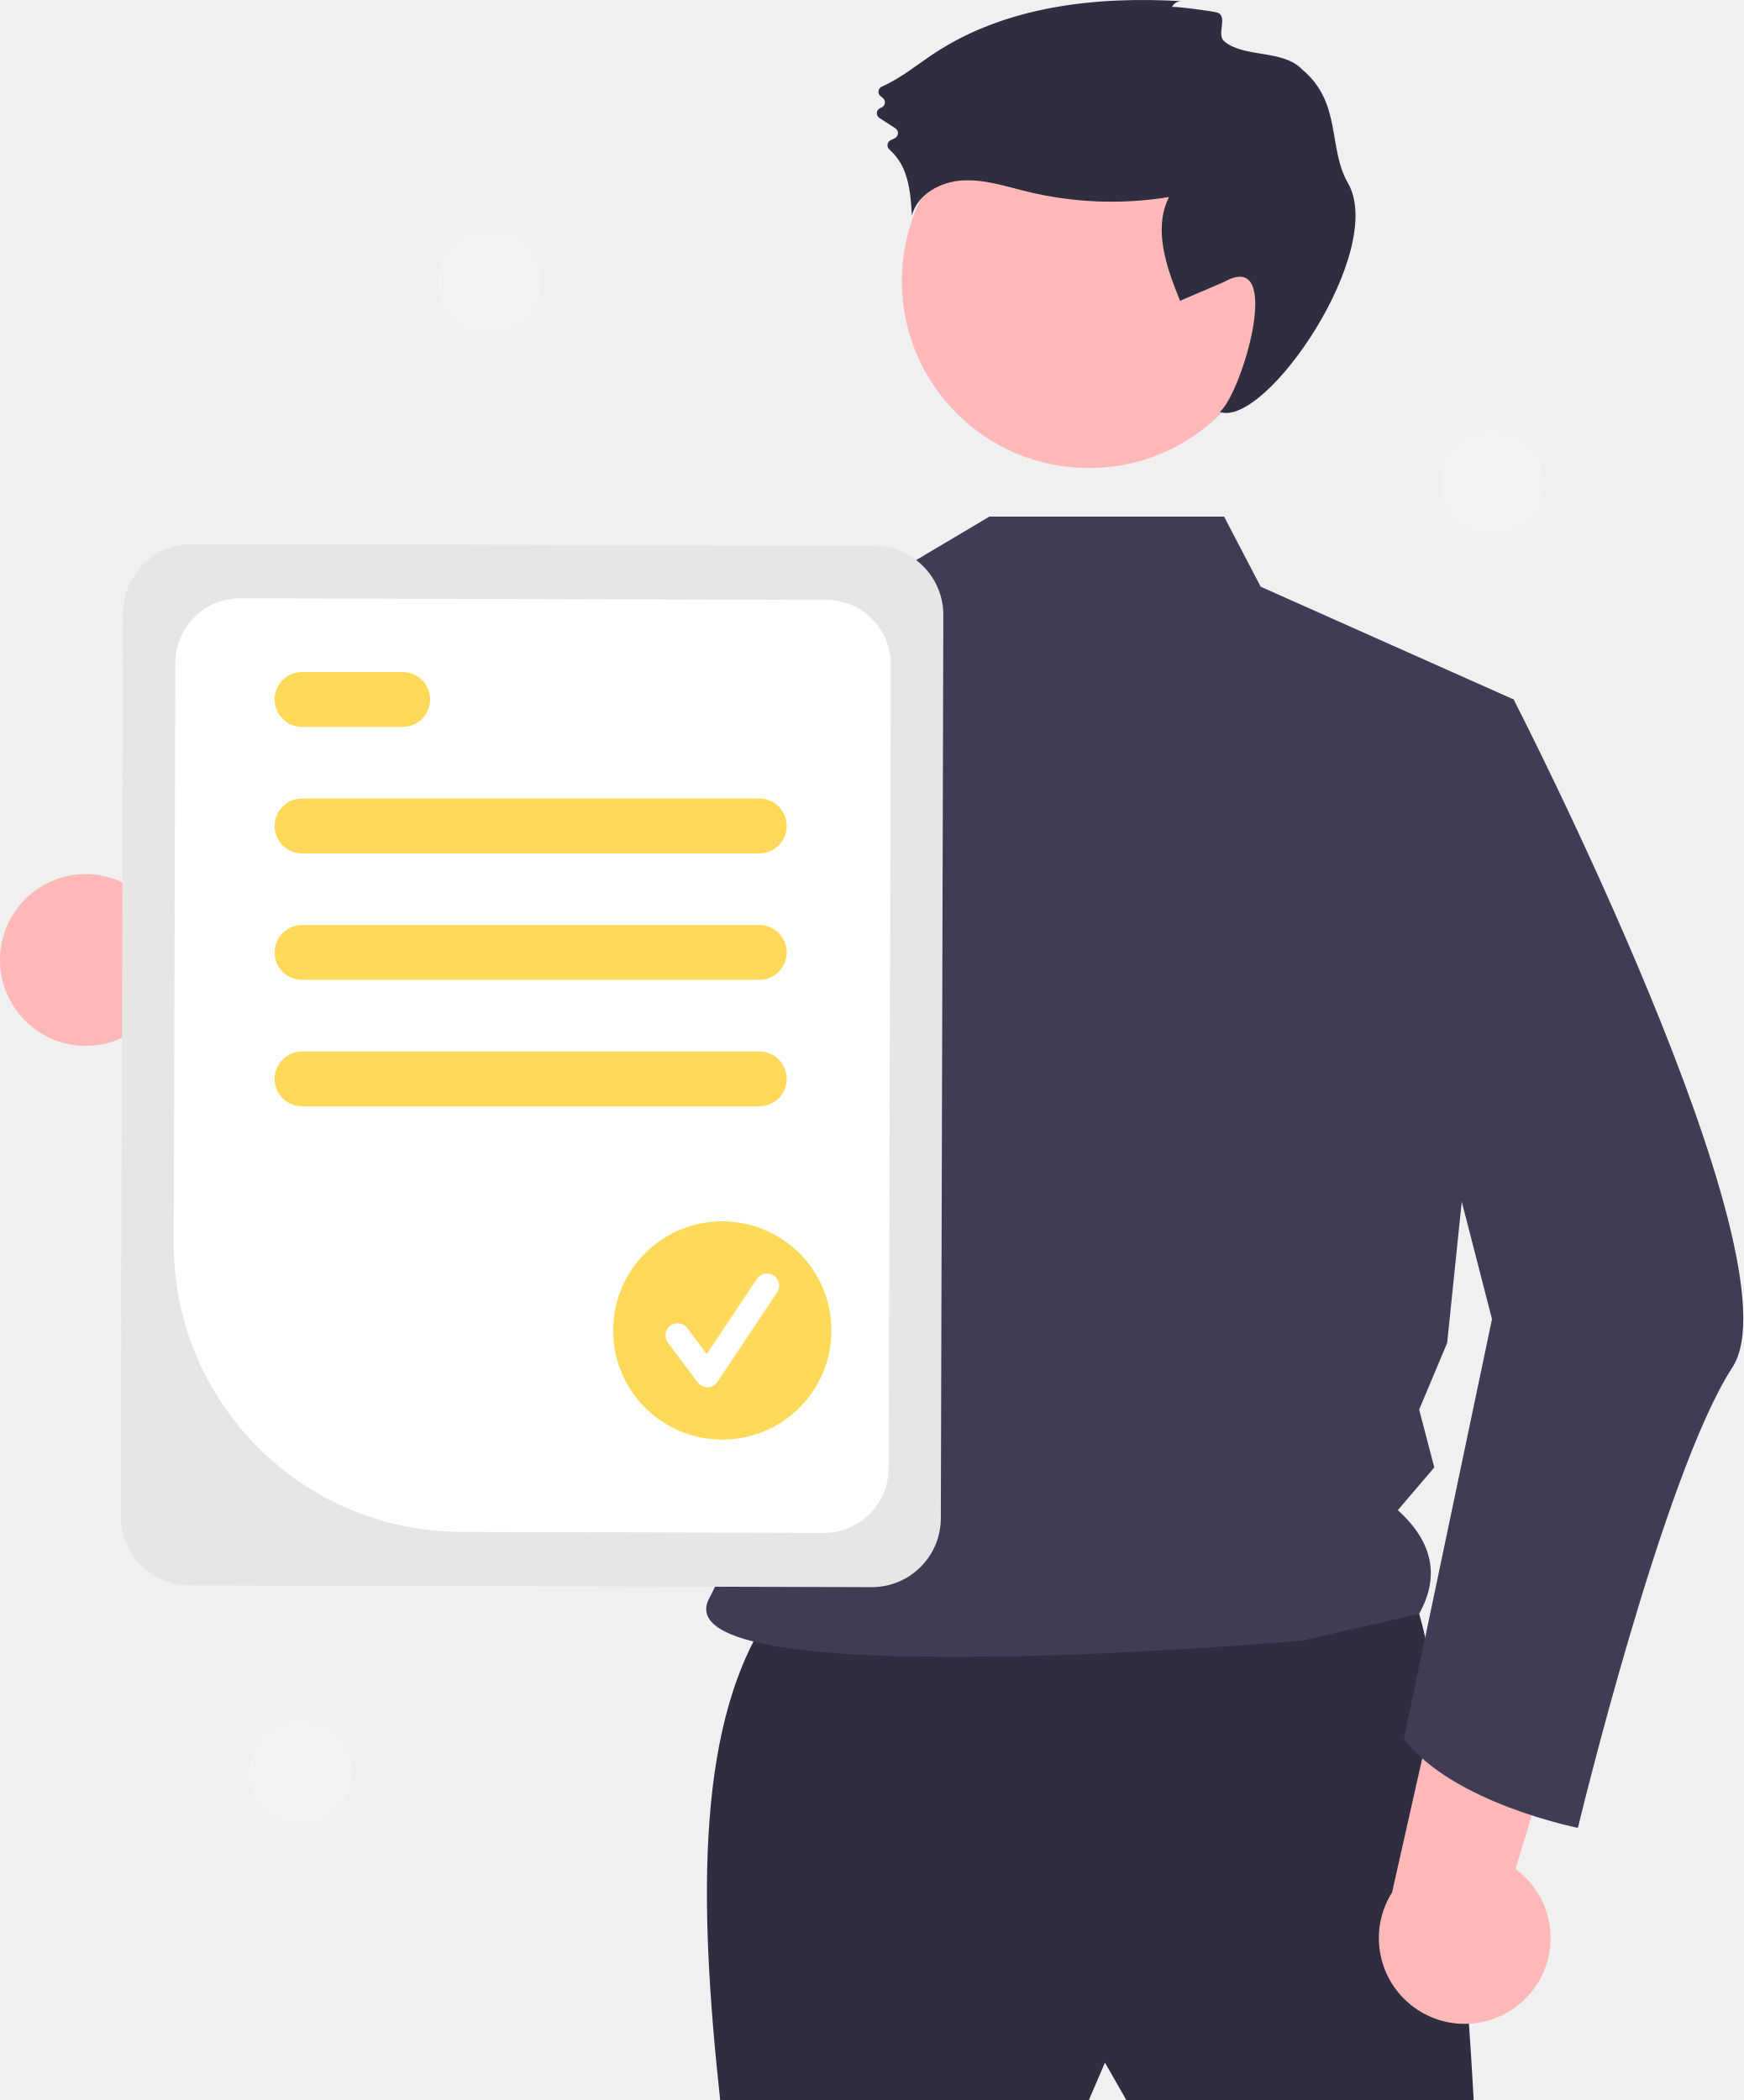
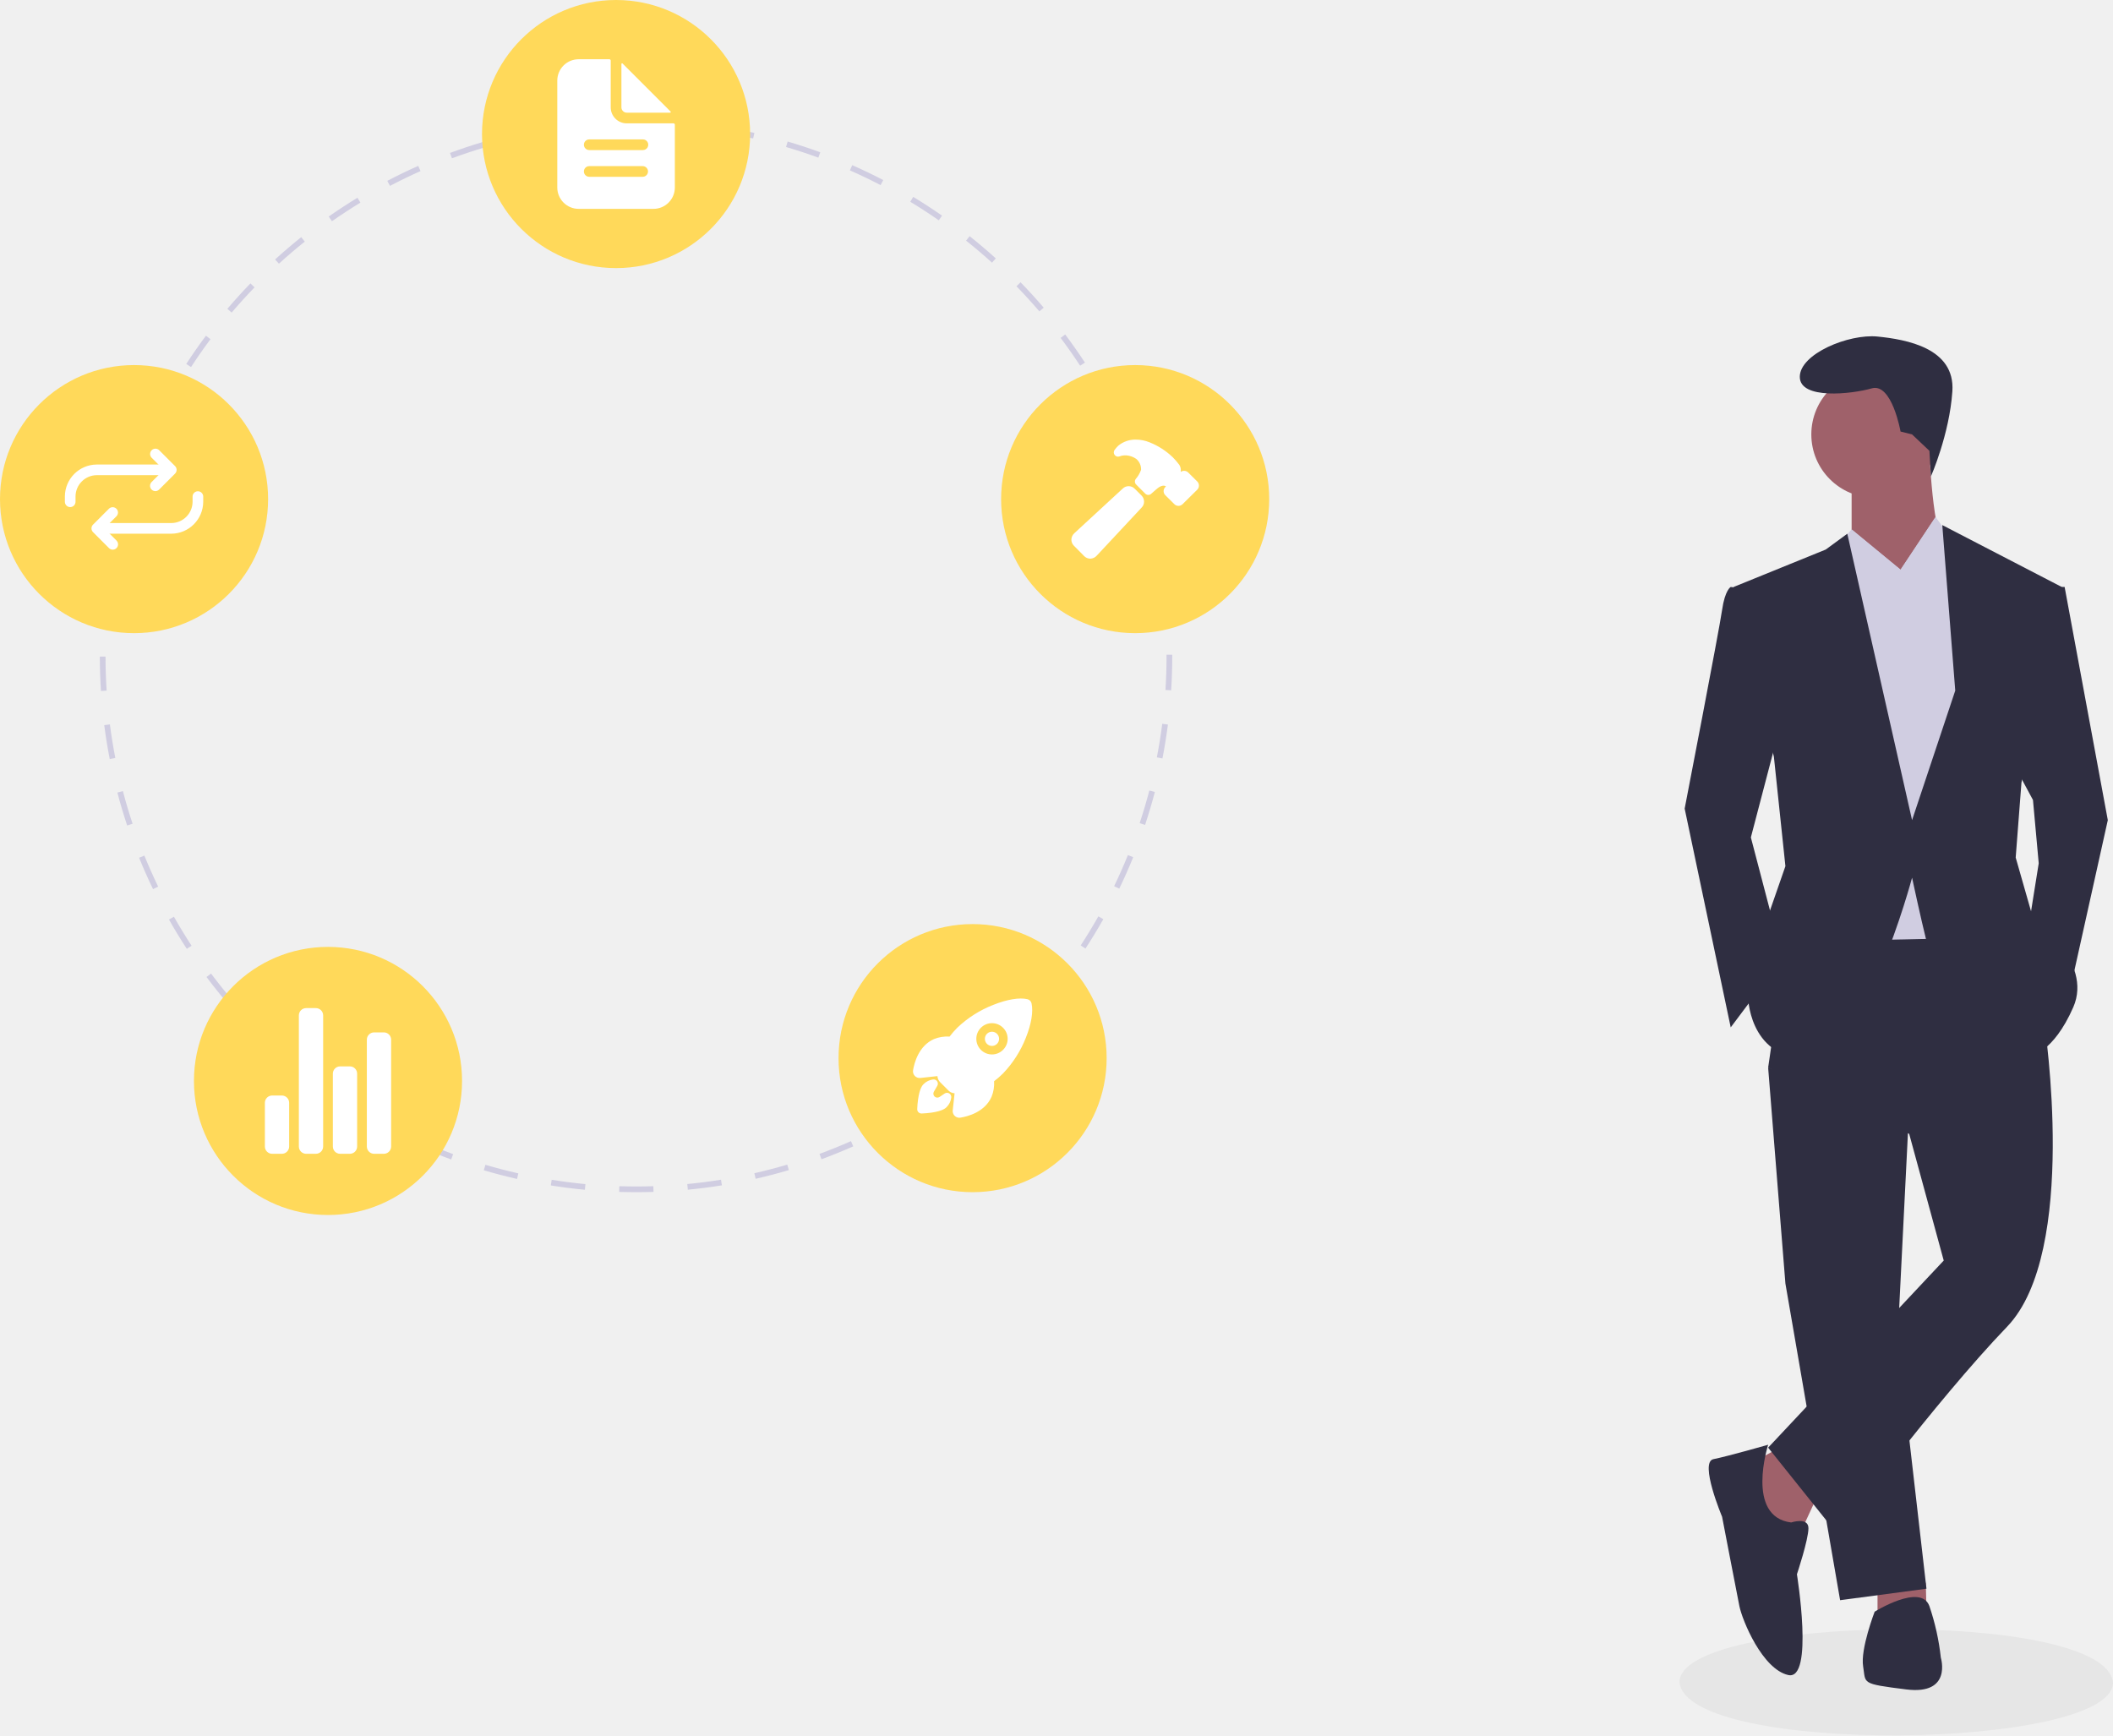
- <svg xmlns="http://www.w3.org/2000/svg" data-name="Layer 1" width="571.94" height="689.038" viewBox="0 0 571.94 689.038">
-   <path d="M310.019,435.422a27.981,27.981,0,0,0,42.374,6.734L438.65,491.628,435.436,440.056l-81.418-39.072a28.133,28.133,0,0,0-43.998,34.439Z" transform="translate(-305.9303 -105.8648)" fill="#ffb8b8" />
-   <path d="M559.741,633.604c-25.586,35.812-24.671,95.726-17.533,161.299l120.974,0,5.26-12.273,7.013,12.273H789.417s-8.766-166.559-24.546-171.819S559.741,633.604,559.741,633.604Z" transform="translate(-305.9303 -105.8648)" fill="#2f2e41" />
-   <circle cx="357.252" cy="92.218" r="61.364" fill="#ffb8b8" />
-   <path d="M707.534,275.368l12,23,83,37L780.717,546.504,771.534,568.368l4.961,18.987L764.534,601.368c12.007,10.864,13.532,22.236,7,34l-38.221,8.756s-212.521,18.898-194.611-14.026c19.57-35.974,24.553-142.215-18.649-198.988-36.677-48.199-8.519-110.742-8.519-110.742l87-26,32-19Z" transform="translate(-305.9303 -105.8648)" fill="#3f3d56" />
-   <path d="M690.426,108.195a3.385,3.385,0,0,1,3.257-1.933c-28.093-1.68-57.685,1.594-81.188,17.075-5.694,3.751-11.062,8.224-17.258,10.945a1.859,1.859,0,0,0-.38,3.163l.681.534a1.866,1.866,0,0,1-.607,3.253l0,0a1.866,1.866,0,0,0-.469,3.352l5.215,3.371a1.858,1.858,0,0,1,.017,3.126,9.271,9.271,0,0,1-1.387.703,1.862,1.862,0,0,0-.59,3.128,18.537,18.537,0,0,1,5.046,7.377c1.738,4.52,2.051,9.442,2.344,14.276,1.797-6.974,9.408-11.08,16.598-11.497s14.202,1.955,21.199,3.66a117.272,117.272,0,0,0,46.548,1.791c-5.256,10.549-.822,23.131,3.64,34.04l14.443-6.191c19.836-11.197,6.019,36.168-1.397,42.67,15.141,5.249,54.772-53.014,42.023-75.114-6.632-11.496-1.924-26.324-14.963-37.227-6.39-6.727-19.149-3.737-25.664-9.328-2.564-2.201,1.344-8.088-2.18-9.371C704.184,109.571,690.619,107.765,690.426,108.195Z" transform="translate(-305.9303 -105.8648)" fill="#2f2e41" />
-   <path d="M586.484,300.308c-11.26,49.99-40.14,166.71-69.44,191.12a17.092,17.092,0,0,1-6.52,3.85c-102.99,25.09-135.99-38.91-135.99-38.91s27.6-13.45,28.3-39.74l55.66,17.27,48.52-109.19,7.14-6.66.04-.04Z" transform="translate(-305.9303 -105.8648)" fill="#3f3d56" />
-   <path d="M806.075,761.941a27.982,27.982,0,0,0-2.938-42.806L832.009,623.982l-49.539,14.696L762.648,726.784a28.133,28.133,0,0,0,43.427,35.156Z" transform="translate(-305.9303 -105.8648)" fill="#ffb8b8" />
-   <path d="M779.65,330.045l22.884,5.323s94.584,184.028,71.792,219.093-50.715,151.156-50.715,151.156-41.298-8.21-57.077-29.249l28.896-137.686-29.805-115.715Z" transform="translate(-305.9303 -105.8648)" fill="#3f3d56" />
-   <path d="M345.51,603.32l.822-296.389a22.652,22.652,0,0,1,22.689-22.564l223.839.621a22.652,22.652,0,0,1,22.564,22.689l-.822,296.389a22.652,22.652,0,0,1-22.689,22.564l-223.839-.621A22.652,22.652,0,0,1,345.51,603.32Z" transform="translate(-305.9303 -105.8648)" fill="#e6e6e6" />
-   <path d="M362.928,513.846l.528-190.546a21.214,21.214,0,0,1,21.249-21.132l192.371.533a21.215,21.215,0,0,1,21.133,21.249l-.731,263.746A21.215,21.215,0,0,1,576.228,608.829L457.058,608.499A94.498,94.498,0,0,1,362.928,513.846Z" transform="translate(-305.9303 -105.8648)" fill="#fff" />
-   <path d="M555.034,385.868h-150a9,9,0,0,1,0-18h150a9,9,0,0,1,0,18Z" transform="translate(-305.9303 -105.8648)" fill="#ffd95a" />
-   <path d="M438.034,344.368h-33a9,9,0,0,1,0-18h33a9,9,0,0,1,0,18Z" transform="translate(-305.9303 -105.8648)" fill="#ffd95a" />
-   <path d="M555.034,427.368h-150a9,9,0,0,1,0-18h150a9,9,0,0,1,0,18Z" transform="translate(-305.9303 -105.8648)" fill="#ffd95a" />
-   <path d="M555.034,468.868h-150a9,9,0,0,1,0-18h150a9,9,0,0,1,0,18Z" transform="translate(-305.9303 -105.8648)" fill="#ffd95a" />
-   <circle cx="236.967" cy="436.543" r="35.811" fill="#ffd95a" />
-   <path d="M538.012,561.045a3.982,3.982,0,0,1-3.186-1.594l-9.77-13.027a3.983,3.983,0,1,1,6.374-4.78l6.392,8.522,16.416-24.624a3.984,3.984,0,1,1,6.629,4.419L541.326,559.271a3.985,3.985,0,0,1-3.204,1.773C538.085,561.045,538.048,561.045,538.012,561.045Z" transform="translate(-305.9303 -105.8648)" fill="#fff" />
-   <circle cx="160.604" cy="92.503" r="17" fill="#f2f2f2" />
-   <circle cx="98.604" cy="581.503" r="17" fill="#f2f2f2" />
-   <circle cx="489.604" cy="158.503" r="17" fill="#f2f2f2" />
+ <svg xmlns="http://www.w3.org/2000/svg" data-name="Layer 1" width="740.84" height="608.466" viewBox="0 0 740.84 608.466">
+   <path d="M970.42,735.63c.226,23.706-149.154,25.878-152.0.002C818.194,711.928,967.574,709.755,970.42,735.63Z" transform="translate(-229.5799 -145.7671)" fill="#e6e6e6" />
+   <polygon points="623.966 507.569 612.864 513.624 619.929 536.837 631.03 537.846 637.086 524.726 623.966 507.569" fill="#9f616a" />
+   <polygon points="658.28 553.994 658.28 565.095 675.437 564.086 675.198 554.943 658.28 553.994" fill="#9f616a" />
+   <polygon points="619.929 374.348 625.984 450.042 645.16 561.058 675.437 557.021 665.345 469.217 669.382 388.478 619.929 374.348" fill="#2f2e41" />
+   <path d="M930.248,463.598l-72.666,1.009-8.074,55.508,49.453,23.213,12.111,44.407L849.509,653.336l24.222,30.277s34.314-46.425,59.545-72.666,13.12-105.971,13.12-105.971Z" transform="translate(-229.5799 -145.7671)" fill="#2f2e41" />
+   <circle cx="657.271" cy="152.315" r="22.203" fill="#9f616a" />
+   <path d="M878.777,313.221V335.424l15.139,24.222s23.213-17.157,18.166-21.194-6.055-35.324-6.055-35.324Z" transform="translate(-229.5799 -145.7671)" fill="#9f616a" />
+   <polygon points="649.197 185.62 634.058 203.786 640.114 329.941 687.548 328.932 695.622 218.925 685.53 190.666 678.607 181.247 666.354 199.749 649.197 185.62" fill="#d0cde1" />
+   <path d="M854.555,396.988l-11.102,42.388,11.102,42.388-18.166,24.222-16.148-76.703s12.111-62.573,13.12-69.638,3.028-8.074,3.028-8.074l8.074,1.009Z" transform="translate(-229.5799 -145.7671)" fill="#2f2e41" />
+   <polygon points="705.714 267.368 712.779 280.489 714.798 302.692 710.761 327.923 724.89 351.136 739.019 287.553 723.881 205.804 717.825 205.804 705.714 267.368" fill="#2f2e41" />
+   <path d="M849.509,652.327s-14.129,4.037-19.176,5.046,3.028,20.185,3.028,20.185,5.046,26.24,6.055,31.287,8.074,22.203,17.157,24.222,3.028-35.324,3.028-35.324,4.037-12.111,4.037-16.148-6.055-2.018-6.055-2.018C841.435,677.558,849.509,652.327,849.509,652.327Z" transform="translate(-229.5799 -145.7671)" fill="#2f2e41" />
+   <path d="M882.814,730.039c1.009,6.055-1.009,6.055,15.139,8.074s12.111-11.102,12.111-11.102a84.8,84.8,0,0,0-4.037-18.166c-3.028-8.074-19.176,2.018-19.176,2.018S881.805,723.983,882.814,730.039Z" transform="translate(-229.5799 -145.7671)" fill="#2f2e41" />
+   <path d="M906.053,303.833l.526,8.976s6.512-14.727,7.522-29.865S897.952,264.777,887.86,263.768s-27.25,6.055-27.25,14.129,18.166,6.055,25.231,4.037,10.092,15.139,10.092,15.139l4.037,1.009Z" transform="translate(-229.5799 -145.7671)" fill="#2f2e41" />
+   <polygon points="643.24 192.767 649.197 185.62 666.354 199.749 649.197 211.86 643.24 192.767" fill="#d0cde1" />
+   <polygon points="685.53 190.666 678.465 181.583 666.354 199.749 681.493 210.851 685.53 190.666" fill="#d0cde1" />
+   <path d="M851.527,411.117l4.037,38.351-8.074,23.213L842.444,494.885s0,21.194,20.185,22.203,37.342-63.582,37.342-63.582,3.028,14.129,5.046,22.203,36.333,40.37,36.333,40.37,8.074-1.009,15.139-17.157-14.129-31.287-14.129-31.287l-6.056-21.194,2.018-26.24L952.452,351.572,910.568,329.873l4.542,58.032-15.139,45.416-22.708-100.42-7.569,5.551L837.398,351.572Z" transform="translate(-229.5799 -145.7671)" fill="#2f2e41" />
+   <path d="M452.664,563.767c-1.996-.016-4.014-.029-5.997-.091l.062-1.999c1.962.061,3.968.088,5.936.09,1.976,0,3.99-.032,5.987-.097l.064,1.998C456.697,563.734,454.661,563.767,452.664,563.767Zm-18.019-.845c-3.981-.377-8.002-.888-11.951-1.518l.315-1.975c3.906.623,7.884,1.129,11.824,1.502Zm36.092-.021-.19-1.99c3.938-.377,7.916-.888,11.822-1.517l.318,1.975C478.739,562.004,474.718,562.52,470.738,562.901Zm-59.873-3.778c-3.898-.884-7.821-1.907-11.658-3.041l.567-1.918c3.796,1.122,7.676,2.134,11.533,3.008Zm83.648-.05-.444-1.949c3.866-.882,7.745-1.898,11.53-3.022l.569,1.918C502.343,557.155,498.421,558.182,494.514,559.073Zm-106.745-6.776c-3.762-1.382-7.525-2.903-11.187-4.523l.81-1.828c3.622,1.602,7.345,3.107,11.066,4.475Zm129.833-.078-.691-1.877c3.699-1.362,7.409-2.867,11.028-4.473l.812,1.828C525.091,549.32,521.34,550.841,517.601,552.218Zm-151.887-9.68c-3.54-1.848-7.075-3.84-10.506-5.92l1.037-1.711c3.395,2.06,6.892,4.029,10.395,5.857Zm173.873-.073-.926-1.772c3.494-1.827,6.983-3.797,10.369-5.854l1.039,1.709C546.646,538.627,543.12,540.618,539.587,542.465ZM345.105,530.039c-3.279-2.288-6.528-4.715-9.659-7.211l1.247-1.564c3.098,2.471,6.313,4.871,9.557,7.135Zm215.05-.071-1.146-1.639c3.243-2.267,6.454-4.667,9.544-7.135l1.248,1.562C566.678,525.251,563.432,527.676,560.155,529.967ZM326.268,515.014c-2.964-2.69-5.878-5.51-8.66-8.378l1.436-1.393c2.752,2.838,5.636,5.627,8.569,8.29Zm252.702-.069-1.346-1.48c2.926-2.657,5.807-5.448,8.563-8.293l1.436,1.391C584.838,509.438,581.926,512.258,578.97,514.945ZM309.501,497.726c-2.595-3.043-5.125-6.208-7.521-9.407l1.601-1.199c2.371,3.166,4.874,6.298,7.442,9.308Zm286.228-.083-1.521-1.297c2.567-3.013,5.071-6.148,7.441-9.318l1.602,1.197C600.854,491.429,598.324,494.598,595.728,497.643ZM295.075,478.452c-2.188-3.351-4.293-6.811-6.258-10.284l1.741-.984c1.943,3.437,4.027,6.86,6.192,10.175Zm315.083-.108-1.676-1.092c2.166-3.321,4.249-6.751,6.193-10.195l1.742.982C614.452,471.521,612.346,474.988,610.157,478.343Zm-326.926-20.838c-1.74-3.6-3.384-7.299-4.886-10.996l1.853-.752c1.486,3.656,3.113,7.316,4.834,10.877Zm338.772-.156L620.203,456.48c1.721-3.566,3.348-7.236,4.836-10.91l1.854.75C625.389,450.034,623.744,453.745,622.004,457.349Zm-347.834-22.142c-1.265-3.799-2.421-7.685-3.436-11.55l1.935-.508c1.003,3.823,2.147,7.668,3.398,11.425Zm356.889-.212-1.898-.629c1.244-3.753,2.384-7.599,3.385-11.43l1.936.506C633.469,427.316,632.317,431.203,631.059,434.996Zm-363.008-23.082c-.764-3.924-1.411-7.925-1.922-11.893l1.983-.256c.506,3.926,1.145,7.884,1.901,11.766Zm369.099-.22-1.963-.379c.75-3.881,1.386-7.841,1.887-11.77l1.984.254C638.552,403.77,637.909,407.772,637.15,411.694ZM264.973,388.031c-.256-3.986-.389-8.038-.393-12.043l2-.002c.004,3.963.135,7.972.389,11.916Zm375.228-.224-1.996-.127c.249-3.94.375-7.949.375-11.913l-.001-.438h2l.001.432C640.58,379.773,640.452,383.824,640.201,387.807ZM266.942,364.072l-1.996-.123c.248-3.994.627-8.029,1.128-11.994l1.984.25C267.562,356.128,267.187,360.121,266.942,364.072Zm371.236-.656c-.26-3.953-.649-7.944-1.158-11.862l1.982-.258c.515,3.96.909,7.993,1.172,11.989ZM269.931,340.435l-1.964-.378c.754-3.925,1.648-7.879,2.655-11.751l1.936.503C271.561,332.64,270.678,336.551,269.931,340.435Zm365.171-.645c-.762-3.886-1.66-7.794-2.668-11.617l1.934-.51c1.02,3.864,1.927,7.814,2.697,11.742ZM275.93,317.377l-1.899-.627c1.255-3.8,2.653-7.612,4.154-11.331l1.855.749C278.554,309.846,277.171,313.617,275.93,317.377Zm353.095-.624c-1.256-3.754-2.649-7.514-4.143-11.177l1.852-.755c1.51,3.702,2.919,7.503,4.188,11.297ZM284.863,295.25l-1.803-.867c1.735-3.606,3.611-7.205,5.575-10.695l1.743.981C288.435,288.122,286.579,291.682,284.863,295.25Zm335.172-.545c-1.723-3.551-3.585-7.098-5.538-10.542l1.74-.986c1.974,3.48,3.856,7.066,5.597,10.656ZM296.56,274.465l-1.677-1.091c2.181-3.353,4.501-6.68,6.895-9.89l1.604,1.195C301.014,267.856,298.718,271.148,296.56,274.465Zm311.732-.471c-2.164-3.305-4.466-6.587-6.843-9.754l1.6-1.2c2.402,3.201,4.729,6.518,6.917,9.858ZM310.812,255.354l-1.523-1.295c2.59-3.047,5.313-6.051,8.094-8.928l1.438,1.39C316.07,249.367,313.376,252.339,310.812,255.354Zm283.185-.412c-2.571-3.006-5.274-5.97-8.032-8.808l1.434-1.394c2.788,2.868,5.52,5.863,8.118,8.901Zm-266.623-16.725-1.347-1.479c2.959-2.696,6.042-5.328,9.16-7.823l1.25,1.562C333.352,232.945,330.303,235.549,327.374,238.216Zm250.011-.363c-2.933-2.655-5.99-5.251-9.09-7.717l1.246-1.565c3.132,2.493,6.223,5.117,9.186,7.8ZM345.973,223.33l-1.147-1.638c3.272-2.293,6.663-4.511,10.078-6.591l1.041,1.708C352.566,218.868,349.211,221.062,345.973,223.33Zm212.758-.318c-3.256-2.266-6.621-4.453-10.003-6.499l1.035-1.711c3.418,2.068,6.82,4.278,10.11,6.568ZM366.307,210.942l-.929-1.771c3.536-1.854,7.18-3.619,10.831-5.245l.813,1.827C373.41,207.361,369.805,209.107,366.307,210.942Zm172.02-.274c-3.512-1.828-7.131-3.566-10.758-5.166l.808-1.83c3.665,1.617,7.324,3.374,10.874,5.221Zm-150.281-9.401-.694-1.876c3.75-1.387,7.595-2.67,11.429-3.813l.571,1.917C395.559,198.625,391.755,199.895,388.046,201.267Zm128.452-.227c-3.717-1.36-7.526-2.616-11.32-3.732l.564-1.919c3.835,1.128,7.685,2.398,11.443,3.773ZM410.878,194.46l-.446-1.949c3.891-.892,7.869-1.668,11.824-2.311l.32,1.975C418.663,192.81,414.727,193.578,410.878,194.46Zm82.763-.145c-3.856-.869-7.795-1.624-11.706-2.244l.313-1.976c3.953.627,7.934,1.39,11.832,2.269Zm-59.245-3.67-.193-1.99c3.971-.385,8.015-.648,12.021-.782l.066,1.999C442.326,190.003,438.325,190.263,434.396,190.644Zm35.713-.062c-3.935-.368-7.938-.614-11.896-.731l.06-1.999c4.0.119,8.046.368,12.022.739Z" transform="translate(-229.5799 -145.7671)" fill="#d0cde1" />
+   <circle cx="216" cy="47" r="47" fill="#ffd95a" />
+   <circle cx="398" cy="175" r="47" fill="#ffd95a" />
+   <circle cx="341" cy="371" r="47" fill="#ffd95a" />
+   <circle cx="115" cy="379" r="47" fill="#ffd95a" />
+   <circle cx="47" cy="175" r="47" fill="#ffd95a" />
+   <path d="M465.721,189.02H449.327a5.621,5.621,0,0,1-5.621-5.621V167.005a.468.468,0,0,0-.468-.468H432.465a7.494,7.494,0,0,0-7.494,7.494v37.472a7.494,7.494,0,0,0,7.494,7.494H458.695a7.494,7.494,0,0,0,7.494-7.494V189.488A.468.468,0,0,0,465.721,189.02ZM454.948,207.756H436.212a1.874,1.874,0,1,1,0-3.747H454.948a1.874,1.874,0,0,1,0,3.747Zm0-9.368H436.212a1.874,1.874,0,1,1,0-3.747H454.948a1.874,1.874,0,1,1,0,3.747Z" transform="translate(-229.5799 -145.7671)" fill="#fff" />
+   <path d="M464.693,184.874l-16.84-16.84a.234.234,0,0,0-.399.165v15.201a1.874,1.874,0,0,0,1.874,1.874h15.201a.234.234,0,0,0,.165-.399Z" transform="translate(-229.5799 -145.7671)" fill="#fff" />
+   <path d="M577.378,507.508a2.491,2.491,0,1,0,1.762.729A2.491,2.491,0,0,0,577.378,507.508Z" transform="translate(-229.5799 -145.7671)" fill="#fff" />
+   <path d="M591.245,497.548v-.008a1.904,1.904,0,0,0-1.412-1.428c-2.781-.678-7.156.045-12.004,1.986a38.607,38.607,0,0,0-12.559,7.953,29.929,29.929,0,0,0-2.758,3.157,12.232,12.232,0,0,0-5.466.878c-5.388,2.371-6.927,8.44-7.337,10.932a2.333,2.333,0,0,0,2.537,2.706h.012l6.003-.655c.007.077.016.147.022.211a3.207,3.207,0,0,0,.924,1.934l2.929,2.931a3.198,3.198,0,0,0,1.933.925l.201.021-.653,5.995v.012a2.333,2.333,0,0,0,2.081,2.561q.108.011.216.012a2.357,2.357,0,0,0,.387-.032c2.506-.403,8.572-1.923,10.937-7.341a12.342,12.342,0,0,0,.882-5.444,29.378,29.378,0,0,0,3.168-2.758,38.329,38.329,0,0,0,7.961-12.461C591.179,504.843,591.906,500.435,591.245,497.548Zm-9.991,16.32a5.485,5.485,0,1,1-.004-7.756l.004.004a5.441,5.441,0,0,1,.058,7.694Z" transform="translate(-229.5799 -145.7671)" fill="#fff" />
+   <path d="M561.8,528.94a1.493,1.493,0,0,0-1.027.249c-.596.408-1.195.811-1.8,1.204a1.392,1.392,0,0,1-1.96-1.866l1.134-1.96a1.493,1.493,0,0,0-1.415-2.325,5.716,5.716,0,0,0-3.325,1.629c-.342.343-1.38,1.382-1.939,5.344a33.401,33.401,0,0,0-.3,3.432,1.493,1.493,0,0,0,1.454,1.531q.019.001.039 0h.037a33.585,33.585,0,0,0,3.434-.299c3.963-.56,5.003-1.6,5.345-1.941a5.645,5.645,0,0,0,1.623-3.335A1.493,1.493,0,0,0,561.8,528.94Z" transform="translate(-229.5799 -145.7671)" fill="#fff" />
+   <path d="M328.405,550.307h-3.405a2.554,2.554,0,0,1-2.554-2.554V532.429a2.554,2.554,0,0,1,2.554-2.554h3.405a2.554,2.554,0,0,1,2.554,2.554V547.753A2.554,2.554,0,0,1,328.405,550.307Z" transform="translate(-229.5799 -145.7671)" fill="#fff" />
+   <path d="M352.242,550.307h-3.405a2.554,2.554,0,0,1-2.554-2.554V522.213a2.554,2.554,0,0,1,2.554-2.554h3.405a2.554,2.554,0,0,1,2.554,2.554V547.753A2.554,2.554,0,0,1,352.242,550.307Z" transform="translate(-229.5799 -145.7671)" fill="#fff" />
+   <path d="M364.16,550.307h-3.405a2.554,2.554,0,0,1-2.554-2.554V510.295a2.554,2.554,0,0,1,2.554-2.554h3.405a2.554,2.554,0,0,1,2.554,2.554V547.753A2.554,2.554,0,0,1,364.16,550.307Z" transform="translate(-229.5799 -145.7671)" fill="#fff" />
+   <path d="M340.323,550.307H336.918a2.554,2.554,0,0,1-2.554-2.554V501.781a2.554,2.554,0,0,1,2.554-2.554h3.405a2.554,2.554,0,0,1,2.554,2.554V547.753A2.554,2.554,0,0,1,340.323,550.307Z" transform="translate(-229.5799 -145.7671)" fill="#fff" />
+   <path d="M629.831,319.536l-2.433-2.434a2.982,2.982,0,0,0-4.206-.011l-16.915,15.61a3.159,3.159,0,0,0-1.058,2.149,2.992,2.992,0,0,0,.858,2.231l3.634,3.674.007.007a3.009,3.009,0,0,0,2.114.878h.11a3.129,3.129,0,0,0,2.159-1.041L629.821,323.761a2.982,2.982,0,0,0,.018-4.217Z" transform="translate(-229.5799 -145.7671)" fill="#fff" />
+   <path d="M649.384,314.617l-.029-.029-3.193-3.161a2,2,0,0,0-1.424-.583,2.04,2.04,0,0,0-1.192.386c0-.04.006-.079.008-.114a3.406,3.406,0,0,0-.485-2.35,24.039,24.039,0,0,0-2.311-2.678l-.007-.007a25.222,25.222,0,0,0-8.081-5.212,13.003,13.003,0,0,0-4.946-.974,9.426,9.426,0,0,0-6.033,2.113,11.174,11.174,0,0,0-1.321,1.511,1.491,1.491,0,0,0,1.738,2.268,6.936,6.936,0,0,1,.799-.245,5.913,5.913,0,0,1,1.719-.107,7.228,7.228,0,0,1,3.326,1.22,4.79,4.79,0,0,1,1.701,3.829,9.939,9.939,0,0,1-1.864,3.213,1.491,1.491,0,0,0,.135,1.957l3.206,3.206a1.491,1.491,0,0,0,2.05.058c.907-.81,2.288-2.03,2.77-2.329a3.47,3.47,0,0,1,1.37-.54,1.787,1.787,0,0,1,1.052.222.116.116,0,0,1-.029.089l-.17.161-.028.026a2.005,2.005,0,0,0-.005,2.836l.01.01,3.192,3.16a1.999,1.999,0,0,0,1.424.582,2.022,2.022,0,0,0,1.418-.578l5.171-5.108c.018-.018.035-.036.052-.055A2.038,2.038,0,0,0,649.384,314.617Z" transform="translate(-229.5799 -145.7671)" fill="#fff" />
+   <path d="M284.042,317.969a1.866,1.866,0,0,1-1.319-3.185l4.278-4.278-4.278-4.278a1.866,1.866,0,0,1,2.638-2.638l5.597,5.597a1.865,1.865,0,0,1,0,2.638l-5.597,5.597A1.86,1.86,0,0,1,284.042,317.969Z" transform="translate(-229.5799 -145.7671)" fill="#fff" />
+   <path d="M254.193,323.565a1.866,1.866,0,0,1-1.866-1.866v-1.866a11.249,11.249,0,0,1,11.188-11.194h24.258a1.866,1.866,0,1,1,0,3.731H263.521a7.507,7.507,0,0,0-7.462,7.468v1.86A1.866,1.866,0,0,1,254.193,323.565Z" transform="translate(-229.5799 -145.7671)" fill="#fff" />
+   <path d="M269.118,338.49a1.86,1.86,0,0,1-1.319-.546l-5.597-5.597a1.865,1.865,0,0,1,0-2.638l5.597-5.597a1.866,1.866,0,0,1,2.638,2.638l-4.278,4.278,4.278,4.278a1.866,1.866,0,0,1-1.319,3.185Z" transform="translate(-229.5799 -145.7671)" fill="#fff" />
+   <path d="M265.386,332.893a1.866,1.866,0,0,1,0-3.731H289.639a7.507,7.507,0,0,0,7.462-7.468v-1.86a1.866,1.866,0,0,1,3.731,0v1.866a11.249,11.249,0,0,1-11.188,11.194Z" transform="translate(-229.5799 -145.7671)" fill="#fff" />
</svg>
